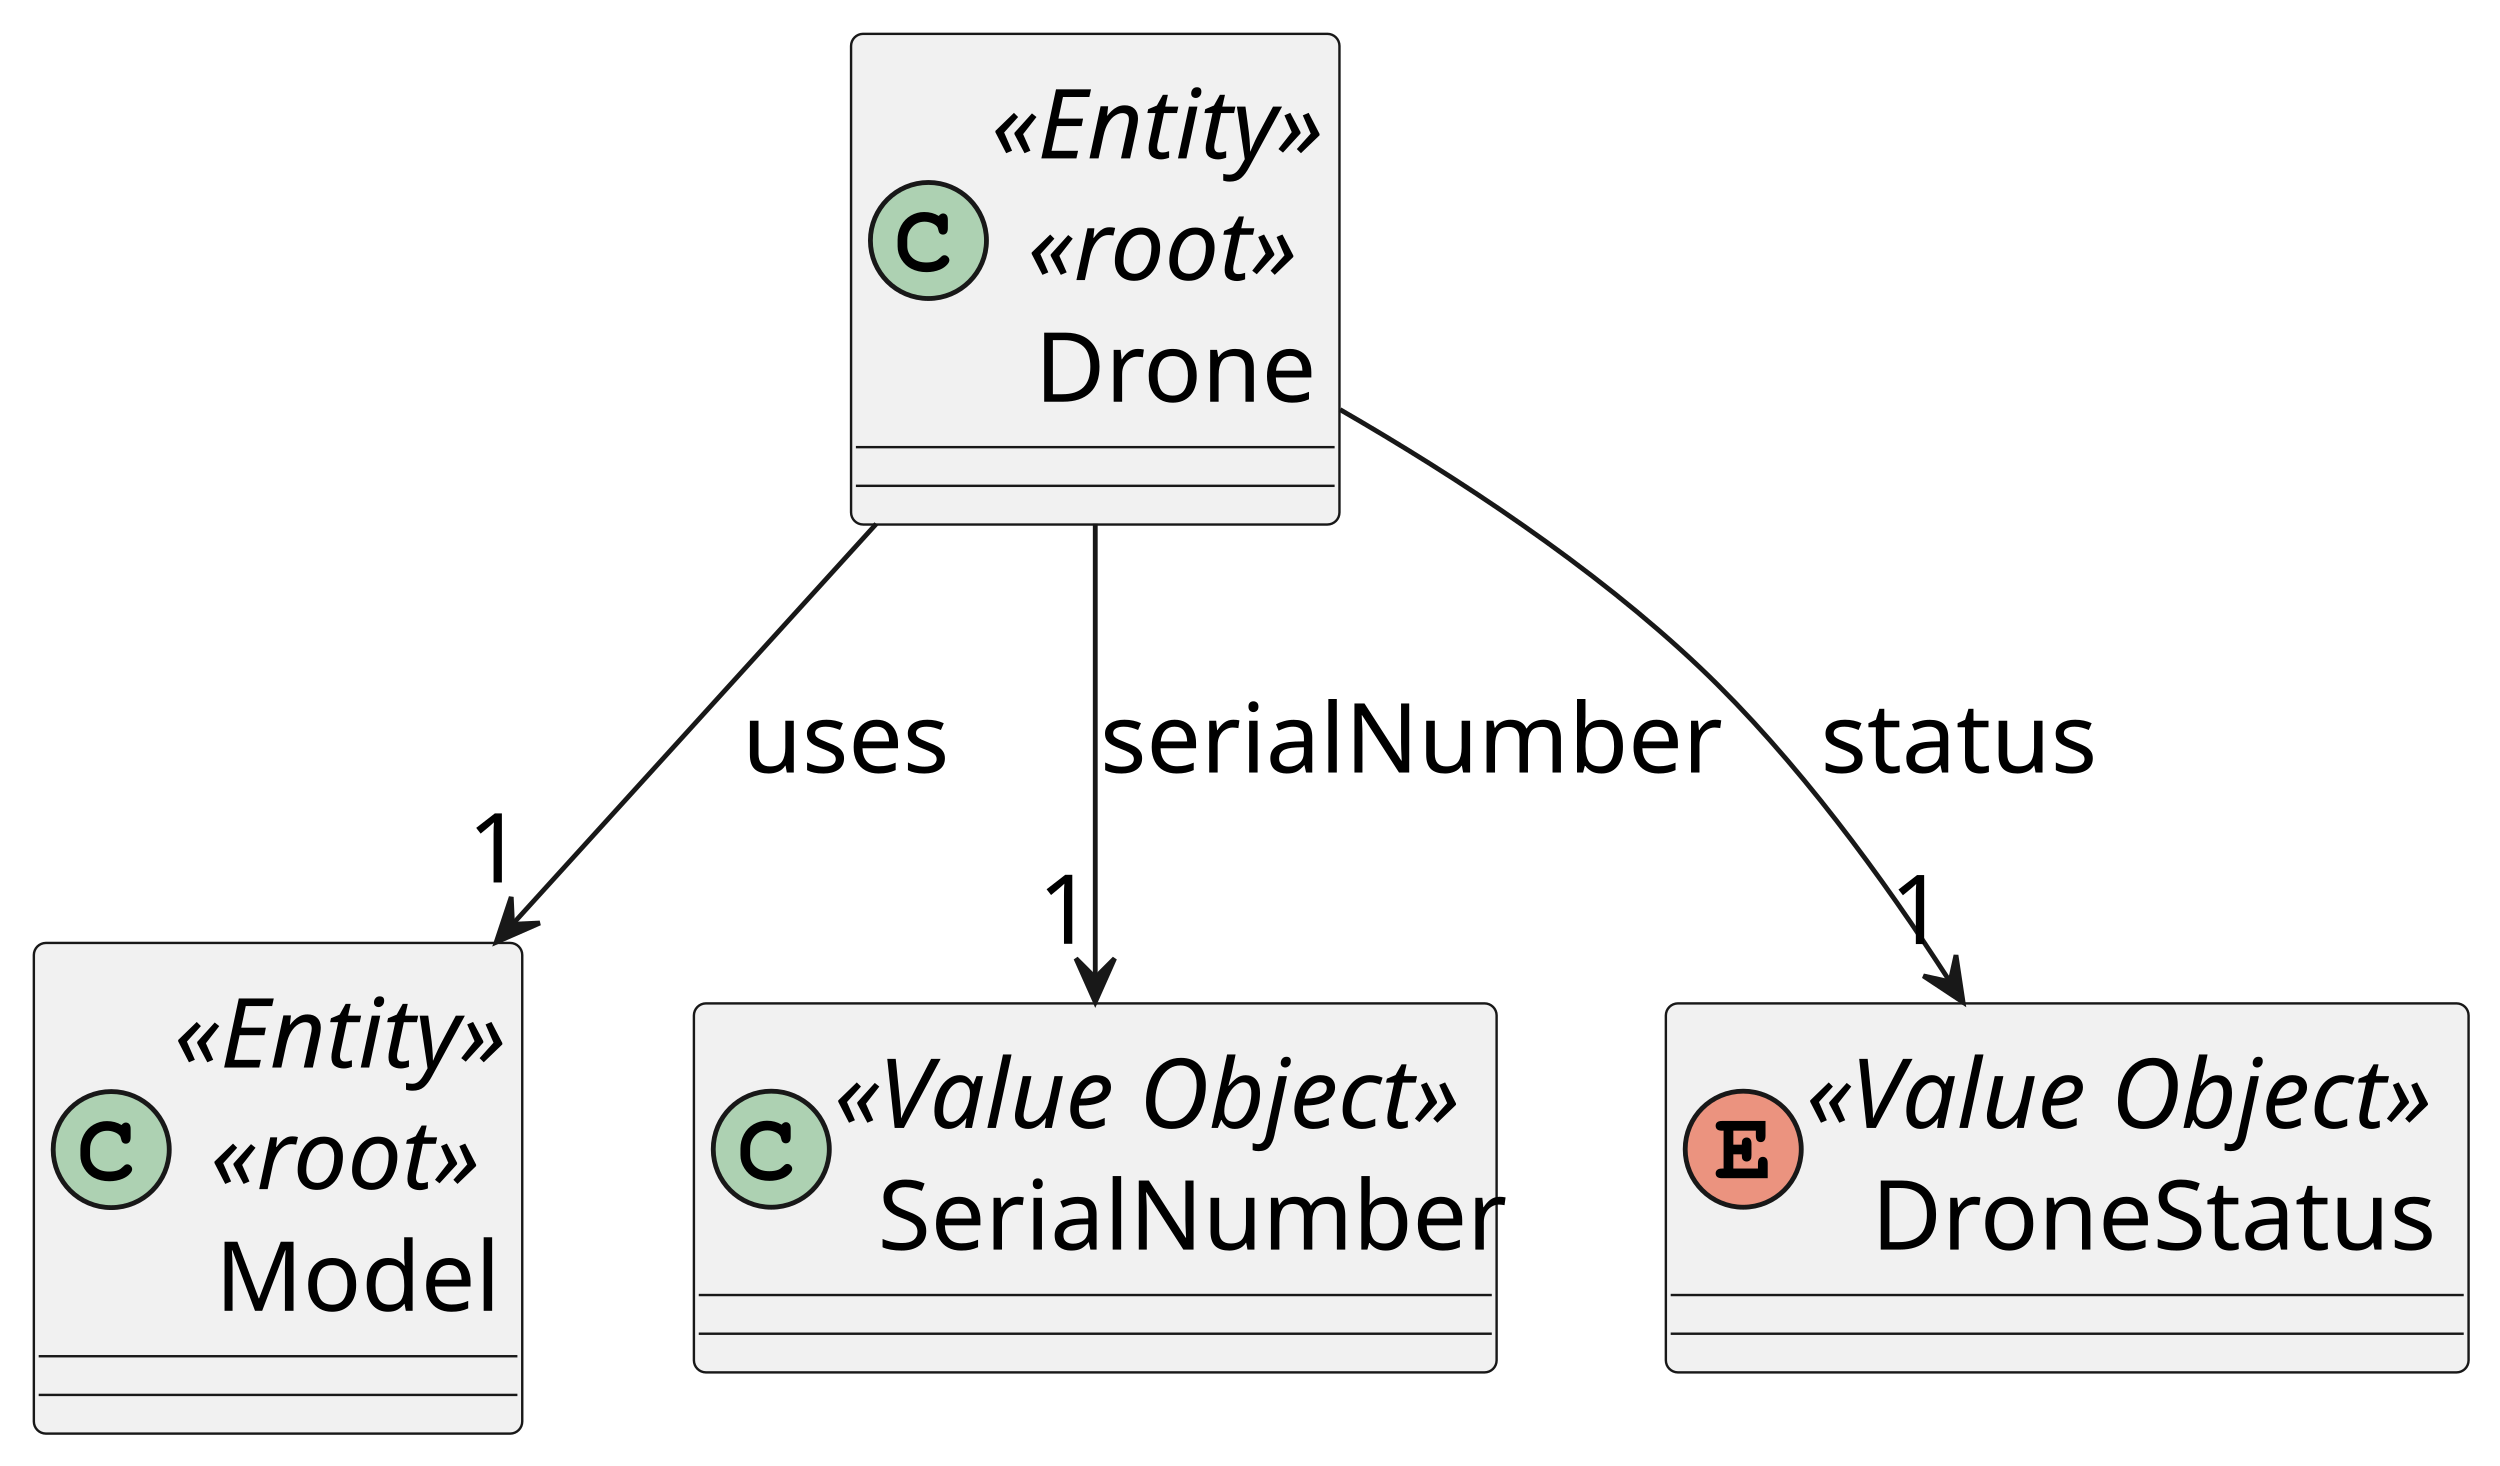
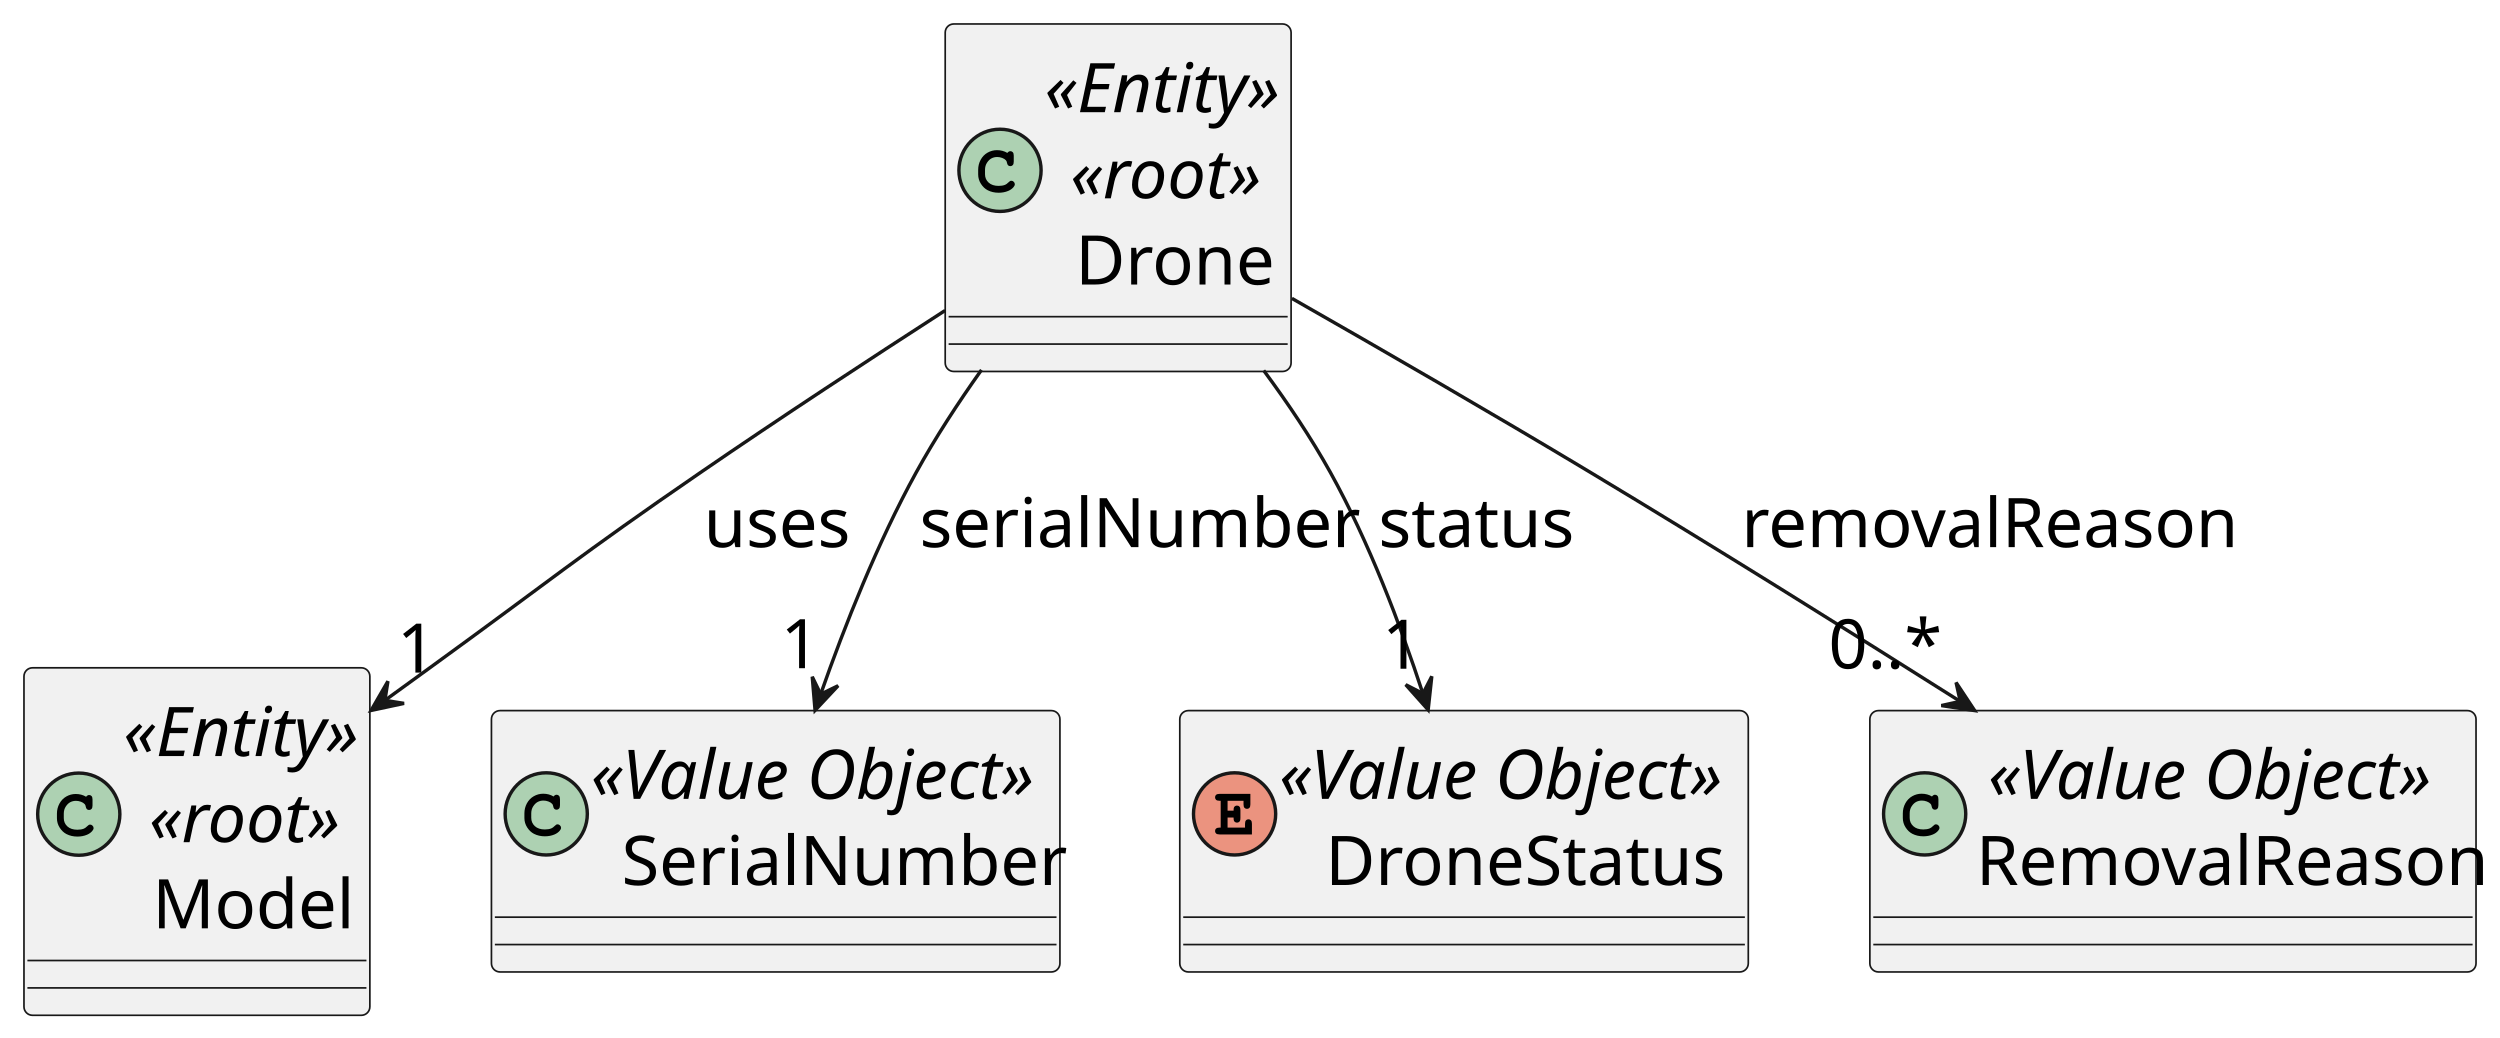
- <svg xmlns="http://www.w3.org/2000/svg" contentStyleType="text/css" height="303px" preserveAspectRatio="none" style="width:517px;height:303px;background:#FFFFFF;" version="1.1" viewBox="0 0 517 303" width="517px" zoomAndPan="magnify">
+ <svg xmlns="http://www.w3.org/2000/svg" contentStyleType="text/css" height="303px" preserveAspectRatio="none" style="width:730px;height:303px;background:#FFFFFF;" version="1.1" viewBox="0 0 730 303" width="730px" zoomAndPan="magnify">
  <defs />
  <g>
    <g id="elem_Model">
      <rect codeLine="2" fill="#F1F1F1" height="101.469" id="Model" rx="2.5" ry="2.5" style="stroke:#181818;stroke-width:0.5;" width="101" x="7" y="195" />
      <ellipse cx="23" cy="237.734" fill="#ADD1B2" rx="12" ry="12" style="stroke:#181818;stroke-width:1.0;" />
      <path d="M25.141,232.656 Q25.328,232.406 25.547,232.281 Q25.766,232.141 26.016,232.141 Q26.453,232.141 26.734,232.453 Q27.016,232.75 27.016,233.469 L27.016,235.172 Q27.016,235.891 26.734,236.203 Q26.453,236.516 26.016,236.516 Q25.625,236.516 25.375,236.281 Q25.125,236.062 25.016,235.453 Q24.953,235.031 24.734,234.812 Q24.344,234.375 23.625,234.109 Q22.906,233.844 22.188,233.844 Q21.281,233.844 20.531,234.234 Q19.781,234.625 19.203,235.516 Q18.625,236.391 18.625,237.594 L18.625,238.891 Q18.625,240.344 19.672,241.312 Q20.734,242.281 22.594,242.281 Q23.703,242.281 24.484,241.969 Q24.922,241.797 25.438,241.281 Q25.75,240.969 25.922,240.875 Q26.094,240.781 26.328,240.781 Q26.719,240.781 27.016,241.094 Q27.328,241.391 27.328,241.797 Q27.328,242.203 26.922,242.672 Q26.328,243.359 25.391,243.75 Q24.125,244.281 22.609,244.281 Q20.828,244.281 19.406,243.547 Q18.25,242.953 17.438,241.688 Q16.625,240.422 16.625,238.938 L16.625,237.578 Q16.625,236.016 17.344,234.672 Q18.078,233.312 19.359,232.578 Q20.656,231.844 22.109,231.844 Q22.969,231.844 23.719,232.047 Q24.484,232.25 25.141,232.656 Z " fill="#000000" />
      <text fill="#000000" font-family="sans-serif" font-size="20" font-style="italic" lengthAdjust="spacing" textLength="71" x="36" y="220.762">«Entity»</text>
      <text fill="#000000" font-family="sans-serif" font-size="20" font-style="italic" lengthAdjust="spacing" textLength="56" x="43.5" y="245.918">«root»</text>
      <text fill="#000000" font-family="sans-serif" font-size="20" lengthAdjust="spacing" textLength="54" x="44.5" y="271.074">Model</text>
      <line style="stroke:#181818;stroke-width:0.5;" x1="8" x2="107" y1="280.469" y2="280.469" />
      <line style="stroke:#181818;stroke-width:0.5;" x1="8" x2="107" y1="288.469" y2="288.469" />
    </g>
    <g id="elem_Drone">
-       <rect codeLine="6" fill="#F1F1F1" height="101.469" id="Drone" rx="2.5" ry="2.5" style="stroke:#181818;stroke-width:0.5;" width="101" x="176" y="7" />
-       <ellipse cx="192" cy="49.734" fill="#ADD1B2" rx="12" ry="12" style="stroke:#181818;stroke-width:1.0;" />
-       <path d="M194.141,44.656 Q194.328,44.406 194.547,44.281 Q194.766,44.141 195.016,44.141 Q195.453,44.141 195.734,44.453 Q196.016,44.75 196.016,45.469 L196.016,47.172 Q196.016,47.891 195.734,48.203 Q195.453,48.516 195.016,48.516 Q194.625,48.516 194.375,48.281 Q194.125,48.062 194.016,47.453 Q193.953,47.031 193.734,46.812 Q193.344,46.375 192.625,46.109 Q191.906,45.844 191.188,45.844 Q190.281,45.844 189.531,46.234 Q188.781,46.625 188.203,47.516 Q187.625,48.391 187.625,49.594 L187.625,50.891 Q187.625,52.344 188.672,53.312 Q189.734,54.281 191.594,54.281 Q192.703,54.281 193.484,53.969 Q193.922,53.797 194.438,53.281 Q194.75,52.969 194.922,52.875 Q195.094,52.781 195.328,52.781 Q195.719,52.781 196.016,53.094 Q196.328,53.391 196.328,53.797 Q196.328,54.203 195.922,54.672 Q195.328,55.359 194.391,55.75 Q193.125,56.281 191.609,56.281 Q189.828,56.281 188.406,55.547 Q187.25,54.953 186.438,53.688 Q185.625,52.422 185.625,50.938 L185.625,49.578 Q185.625,48.016 186.344,46.672 Q187.078,45.312 188.359,44.578 Q189.656,43.844 191.109,43.844 Q191.969,43.844 192.719,44.047 Q193.484,44.25 194.141,44.656 Z " fill="#000000" />
-       <text fill="#000000" font-family="sans-serif" font-size="20" font-style="italic" lengthAdjust="spacing" textLength="71" x="205" y="32.762">«Entity»</text>
-       <text fill="#000000" font-family="sans-serif" font-size="20" font-style="italic" lengthAdjust="spacing" textLength="56" x="212.5" y="57.918">«root»</text>
-       <text fill="#000000" font-family="sans-serif" font-size="20" lengthAdjust="spacing" textLength="53" x="214" y="83.074">Drone</text>
-       <line style="stroke:#181818;stroke-width:0.5;" x1="177" x2="276" y1="92.469" y2="92.469" />
-       <line style="stroke:#181818;stroke-width:0.5;" x1="177" x2="276" y1="100.469" y2="100.469" />
+       <rect codeLine="6" fill="#F1F1F1" height="101.469" id="Drone" rx="2.5" ry="2.5" style="stroke:#181818;stroke-width:0.5;" width="101" x="276" y="7" />
+       <ellipse cx="292" cy="49.734" fill="#ADD1B2" rx="12" ry="12" style="stroke:#181818;stroke-width:1.0;" />
+       <path d="M294.141,44.656 Q294.328,44.406 294.547,44.281 Q294.766,44.141 295.016,44.141 Q295.453,44.141 295.734,44.453 Q296.016,44.75 296.016,45.469 L296.016,47.172 Q296.016,47.891 295.734,48.203 Q295.453,48.516 295.016,48.516 Q294.625,48.516 294.375,48.281 Q294.125,48.062 294.016,47.453 Q293.953,47.031 293.734,46.812 Q293.344,46.375 292.625,46.109 Q291.906,45.844 291.188,45.844 Q290.281,45.844 289.531,46.234 Q288.781,46.625 288.203,47.516 Q287.625,48.391 287.625,49.594 L287.625,50.891 Q287.625,52.344 288.672,53.312 Q289.734,54.281 291.594,54.281 Q292.703,54.281 293.484,53.969 Q293.922,53.797 294.438,53.281 Q294.75,52.969 294.922,52.875 Q295.094,52.781 295.328,52.781 Q295.719,52.781 296.016,53.094 Q296.328,53.391 296.328,53.797 Q296.328,54.203 295.922,54.672 Q295.328,55.359 294.391,55.75 Q293.125,56.281 291.609,56.281 Q289.828,56.281 288.406,55.547 Q287.25,54.953 286.438,53.688 Q285.625,52.422 285.625,50.938 L285.625,49.578 Q285.625,48.016 286.344,46.672 Q287.078,45.312 288.359,44.578 Q289.656,43.844 291.109,43.844 Q291.969,43.844 292.719,44.047 Q293.484,44.25 294.141,44.656 Z " fill="#000000" />
+       <text fill="#000000" font-family="sans-serif" font-size="20" font-style="italic" lengthAdjust="spacing" textLength="71" x="305" y="32.762">«Entity»</text>
+       <text fill="#000000" font-family="sans-serif" font-size="20" font-style="italic" lengthAdjust="spacing" textLength="56" x="312.5" y="57.918">«root»</text>
+       <text fill="#000000" font-family="sans-serif" font-size="20" lengthAdjust="spacing" textLength="53" x="314" y="83.074">Drone</text>
+       <line style="stroke:#181818;stroke-width:0.5;" x1="277" x2="376" y1="92.469" y2="92.469" />
+       <line style="stroke:#181818;stroke-width:0.5;" x1="277" x2="376" y1="100.469" y2="100.469" />
    </g>
    <g id="elem_SerialNumber">
      <rect codeLine="9" fill="#F1F1F1" height="76.312" id="SerialNumber" rx="2.5" ry="2.5" style="stroke:#181818;stroke-width:0.5;" width="166" x="143.5" y="207.5" />
      <ellipse cx="159.5" cy="237.656" fill="#ADD1B2" rx="12" ry="12" style="stroke:#181818;stroke-width:1.0;" />
      <path d="M161.641,232.578 Q161.828,232.328 162.047,232.203 Q162.266,232.062 162.516,232.062 Q162.953,232.062 163.234,232.375 Q163.516,232.672 163.516,233.391 L163.516,235.094 Q163.516,235.812 163.234,236.125 Q162.953,236.438 162.516,236.438 Q162.125,236.438 161.875,236.203 Q161.625,235.984 161.516,235.375 Q161.453,234.953 161.234,234.734 Q160.844,234.297 160.125,234.031 Q159.406,233.766 158.688,233.766 Q157.781,233.766 157.031,234.156 Q156.281,234.547 155.703,235.438 Q155.125,236.312 155.125,237.516 L155.125,238.812 Q155.125,240.266 156.172,241.234 Q157.234,242.203 159.094,242.203 Q160.203,242.203 160.984,241.891 Q161.422,241.719 161.938,241.203 Q162.25,240.891 162.422,240.797 Q162.594,240.703 162.828,240.703 Q163.219,240.703 163.516,241.016 Q163.828,241.312 163.828,241.719 Q163.828,242.125 163.422,242.594 Q162.828,243.281 161.891,243.672 Q160.625,244.203 159.109,244.203 Q157.328,244.203 155.906,243.469 Q154.75,242.875 153.938,241.609 Q153.125,240.344 153.125,238.859 L153.125,237.5 Q153.125,235.938 153.844,234.594 Q154.578,233.234 155.859,232.5 Q157.156,231.766 158.609,231.766 Q159.469,231.766 160.219,231.969 Q160.984,232.172 161.641,232.578 Z " fill="#000000" />
      <text fill="#000000" font-family="sans-serif" font-size="20" font-style="italic" lengthAdjust="spacing" textLength="136" x="172.5" y="233.262">«Value Object»</text>
      <text fill="#000000" font-family="sans-serif" font-size="20" lengthAdjust="spacing" textLength="118" x="181.5" y="258.418">SerialNumber</text>
      <line style="stroke:#181818;stroke-width:0.5;" x1="144.5" x2="308.5" y1="267.812" y2="267.812" />
      <line style="stroke:#181818;stroke-width:0.5;" x1="144.5" x2="308.5" y1="275.812" y2="275.812" />
    </g>
    <g id="elem_DroneStatus">
      <rect codeLine="12" fill="#F1F1F1" height="76.312" id="DroneStatus" rx="2.5" ry="2.5" style="stroke:#181818;stroke-width:0.5;" width="166" x="344.5" y="207.5" />
      <ellipse cx="360.5" cy="237.656" fill="#EB937F" rx="12" ry="12" style="stroke:#181818;stroke-width:1.0;" />
      <path d="M358.453,238.719 L358.453,241.656 L363.547,241.656 L363.547,240.562 Q363.547,239.844 363.828,239.547 Q364.109,239.234 364.562,239.234 Q365,239.234 365.281,239.547 Q365.562,239.844 365.562,240.562 L365.562,243.656 L356.125,243.656 Q355.406,243.656 355.094,243.375 Q354.797,243.094 354.797,242.656 Q354.797,242.203 355.109,241.938 Q355.422,241.656 356.125,241.656 L356.438,241.656 L356.438,233.828 L356.125,233.828 Q355.406,233.828 355.094,233.547 Q354.797,233.266 354.797,232.812 Q354.797,232.359 355.094,232.094 Q355.406,231.812 356.125,231.812 L365.109,231.812 L365.109,234.859 Q365.109,235.578 364.828,235.891 Q364.562,236.188 364.125,236.188 Q363.672,236.188 363.391,235.891 Q363.109,235.594 363.109,234.859 L363.109,233.828 L358.453,233.828 L358.453,236.719 L360.203,236.719 Q360.203,235.938 360.344,235.703 Q360.656,235.234 361.203,235.234 Q361.656,235.234 361.922,235.547 Q362.203,235.844 362.203,236.562 L362.203,238.875 Q362.203,239.531 362.047,239.75 Q361.734,240.203 361.203,240.203 Q360.656,240.203 360.344,239.734 Q360.203,239.5 360.203,238.719 L358.453,238.719 Z " fill="#000000" />
      <text fill="#000000" font-family="sans-serif" font-size="20" font-style="italic" lengthAdjust="spacing" textLength="136" x="373.5" y="233.262">«Value Object»</text>
      <text fill="#000000" font-family="sans-serif" font-size="20" lengthAdjust="spacing" textLength="109" x="387" y="258.418">DroneStatus</text>
      <line style="stroke:#181818;stroke-width:0.5;" x1="345.5" x2="509.5" y1="267.812" y2="267.812" />
      <line style="stroke:#181818;stroke-width:0.5;" x1="345.5" x2="509.5" y1="275.812" y2="275.812" />
    </g>
+     <g id="elem_RemovalReason">
+       <rect codeLine="16" fill="#F1F1F1" height="76.312" id="RemovalReason" rx="2.5" ry="2.5" style="stroke:#181818;stroke-width:0.5;" width="177" x="546" y="207.5" />
+       <ellipse cx="562" cy="237.656" fill="#ADD1B2" rx="12" ry="12" style="stroke:#181818;stroke-width:1.0;" />
+       <path d="M564.141,232.578 Q564.328,232.328 564.547,232.203 Q564.766,232.062 565.016,232.062 Q565.453,232.062 565.734,232.375 Q566.016,232.672 566.016,233.391 L566.016,235.094 Q566.016,235.812 565.734,236.125 Q565.453,236.438 565.016,236.438 Q564.625,236.438 564.375,236.203 Q564.125,235.984 564.016,235.375 Q563.953,234.953 563.734,234.734 Q563.344,234.297 562.625,234.031 Q561.906,233.766 561.188,233.766 Q560.281,233.766 559.531,234.156 Q558.781,234.547 558.203,235.438 Q557.625,236.312 557.625,237.516 L557.625,238.812 Q557.625,240.266 558.672,241.234 Q559.734,242.203 561.594,242.203 Q562.703,242.203 563.484,241.891 Q563.922,241.719 564.438,241.203 Q564.75,240.891 564.922,240.797 Q565.094,240.703 565.328,240.703 Q565.719,240.703 566.016,241.016 Q566.328,241.312 566.328,241.719 Q566.328,242.125 565.922,242.594 Q565.328,243.281 564.391,243.672 Q563.125,244.203 561.609,244.203 Q559.828,244.203 558.406,243.469 Q557.25,242.875 556.438,241.609 Q555.625,240.344 555.625,238.859 L555.625,237.5 Q555.625,235.938 556.344,234.594 Q557.078,233.234 558.359,232.5 Q559.656,231.766 561.109,231.766 Q561.969,231.766 562.719,231.969 Q563.484,232.172 564.141,232.578 Z " fill="#000000" />
+       <text fill="#000000" font-family="sans-serif" font-size="20" font-style="italic" lengthAdjust="spacing" textLength="136" x="580.5" y="233.262">«Value Object»</text>
+       <text fill="#000000" font-family="sans-serif" font-size="20" lengthAdjust="spacing" textLength="143" x="577" y="258.418">RemovalReason</text>
+       <line style="stroke:#181818;stroke-width:0.5;" x1="547" x2="722" y1="267.812" y2="267.812" />
+       <line style="stroke:#181818;stroke-width:0.5;" x1="547" x2="722" y1="275.812" y2="275.812" />
+     </g>
    <g id="link_Drone_DroneStatus">
-       <path codeLine="16" d="M277.11,84.7 C301.2,98.6 329.48,117.12 351.5,138 C371.51,156.97 389.63,181.89 403.15,202.85 " fill="none" id="Drone-to-DroneStatus" style="stroke:#181818;stroke-width:1.0;" />
-       <polygon fill="#181818" points="405.96,207.26,404.496,197.52,403.273,203.043,397.75,201.82,405.96,207.26" style="stroke:#181818;stroke-width:1.0;" />
-       <text fill="#000000" font-family="sans-serif" font-size="20" lengthAdjust="spacing" textLength="53" x="376.5" y="159.762">status</text>
-       <text fill="#000000" font-family="sans-serif" font-size="20" lengthAdjust="spacing" textLength="11" x="390.82" y="195.24">1</text>
+       <path codeLine="20" d="M369,108.18 C376.06,117.72 382.89,127.9 388.5,138 C399.73,158.24 408.88,182.36 415.48,202.51 " fill="none" id="Drone-to-DroneStatus" style="stroke:#181818;stroke-width:1.0;" />
+       <polygon fill="#181818" points="417.02,207.28,418.084,197.489,415.495,202.518,410.465,199.929,417.02,207.28" style="stroke:#181818;stroke-width:1.0;" />
+       <text fill="#000000" font-family="sans-serif" font-size="20" lengthAdjust="spacing" textLength="53" x="402.5" y="159.762">status</text>
+       <text fill="#000000" font-family="sans-serif" font-size="20" lengthAdjust="spacing" textLength="11" x="403.573" y="195.263">1</text>
    </g>
    <g id="link_Drone_SerialNumber">
-       <path codeLine="17" d="M226.5,108.34 C226.5,137.62 226.5,174.23 226.5,202.11 " fill="none" id="Drone-to-SerialNumber" style="stroke:#181818;stroke-width:1.0;" />
-       <polygon fill="#181818" points="226.5,207.21,230.5,198.21,226.5,202.21,222.5,198.21,226.5,207.21" style="stroke:#181818;stroke-width:1.0;" />
-       <text fill="#000000" font-family="sans-serif" font-size="20" lengthAdjust="spacing" textLength="115" x="227.5" y="159.762">serialNumber</text>
-       <text fill="#000000" font-family="sans-serif" font-size="20" lengthAdjust="spacing" textLength="11" x="214.658" y="195.183">1</text>
+       <path codeLine="21" d="M286.59,108.02 C279.74,117.66 273.05,127.91 267.5,138 C256.27,158.41 246.71,182.54 239.65,202.66 " fill="none" id="Drone-to-SerialNumber" style="stroke:#181818;stroke-width:1.0;" />
+       <polygon fill="#181818" points="238,207.42,244.732,200.231,239.641,202.697,237.175,197.606,238,207.42" style="stroke:#181818;stroke-width:1.0;" />
+       <text fill="#000000" font-family="sans-serif" font-size="20" lengthAdjust="spacing" textLength="115" x="268.5" y="159.762">serialNumber</text>
+       <text fill="#000000" font-family="sans-serif" font-size="20" lengthAdjust="spacing" textLength="11" x="227.956" y="195.108">1</text>
+     </g>
+     <g id="link_Drone_RemovalReason">
+       <path codeLine="22" d="M377.23,87.13 C403.43,102.06 435.82,120.77 464.5,138 C500.5,159.63 540.3,184.52 572.34,204.79 " fill="none" id="Drone-to-RemovalReason" style="stroke:#181818;stroke-width:1.0;" />
+       <polygon fill="#181818" points="576.61,207.49,571.17,199.28,572.394,204.803,566.87,206.026,576.61,207.49" style="stroke:#181818;stroke-width:1.0;" />
+       <text fill="#000000" font-family="sans-serif" font-size="20" lengthAdjust="spacing" textLength="136" x="508.5" y="159.762">removalReason</text>
+       <text fill="#000000" font-family="sans-serif" font-size="20" lengthAdjust="spacing" textLength="31" x="533.913" y="195.189">0..*</text>
    </g>
    <g id="link_Drone_Model">
-       <path codeLine="18" d="M181.21,108.34 C158.01,133.88 129.73,165 106.08,191.04 " fill="none" id="Drone-to-Model" style="stroke:#181818;stroke-width:1.0;" />
-       <polygon fill="#181818" points="102.62,194.84,111.638,190.882,105.988,191.144,105.725,185.493,102.62,194.84" style="stroke:#181818;stroke-width:1.0;" />
-       <text fill="#000000" font-family="sans-serif" font-size="20" lengthAdjust="spacing" textLength="41" x="153.5" y="159.762">uses</text>
-       <text fill="#000000" font-family="sans-serif" font-size="20" lengthAdjust="spacing" textLength="11" x="96.696" y="182.489">1</text>
+       <path codeLine="23" d="M275.99,90.65 C253.88,104.92 227.74,122.05 204.5,138 C168.8,162.49 160.56,169.59 125.5,195 C121.25,198.08 116.84,201.28 112.42,204.49 " fill="none" id="Drone-to-Model" style="stroke:#181818;stroke-width:1.0;" />
+       <polygon fill="#181818" points="108.35,207.45,117.98,205.387,112.392,204.507,113.272,198.919,108.35,207.45" style="stroke:#181818;stroke-width:1.0;" />
+       <text fill="#000000" font-family="sans-serif" font-size="20" lengthAdjust="spacing" textLength="41" x="205.5" y="159.762">uses</text>
+       <text fill="#000000" font-family="sans-serif" font-size="20" lengthAdjust="spacing" textLength="11" x="115.922" y="196.398">1</text>
    </g>
  </g>
</svg>
